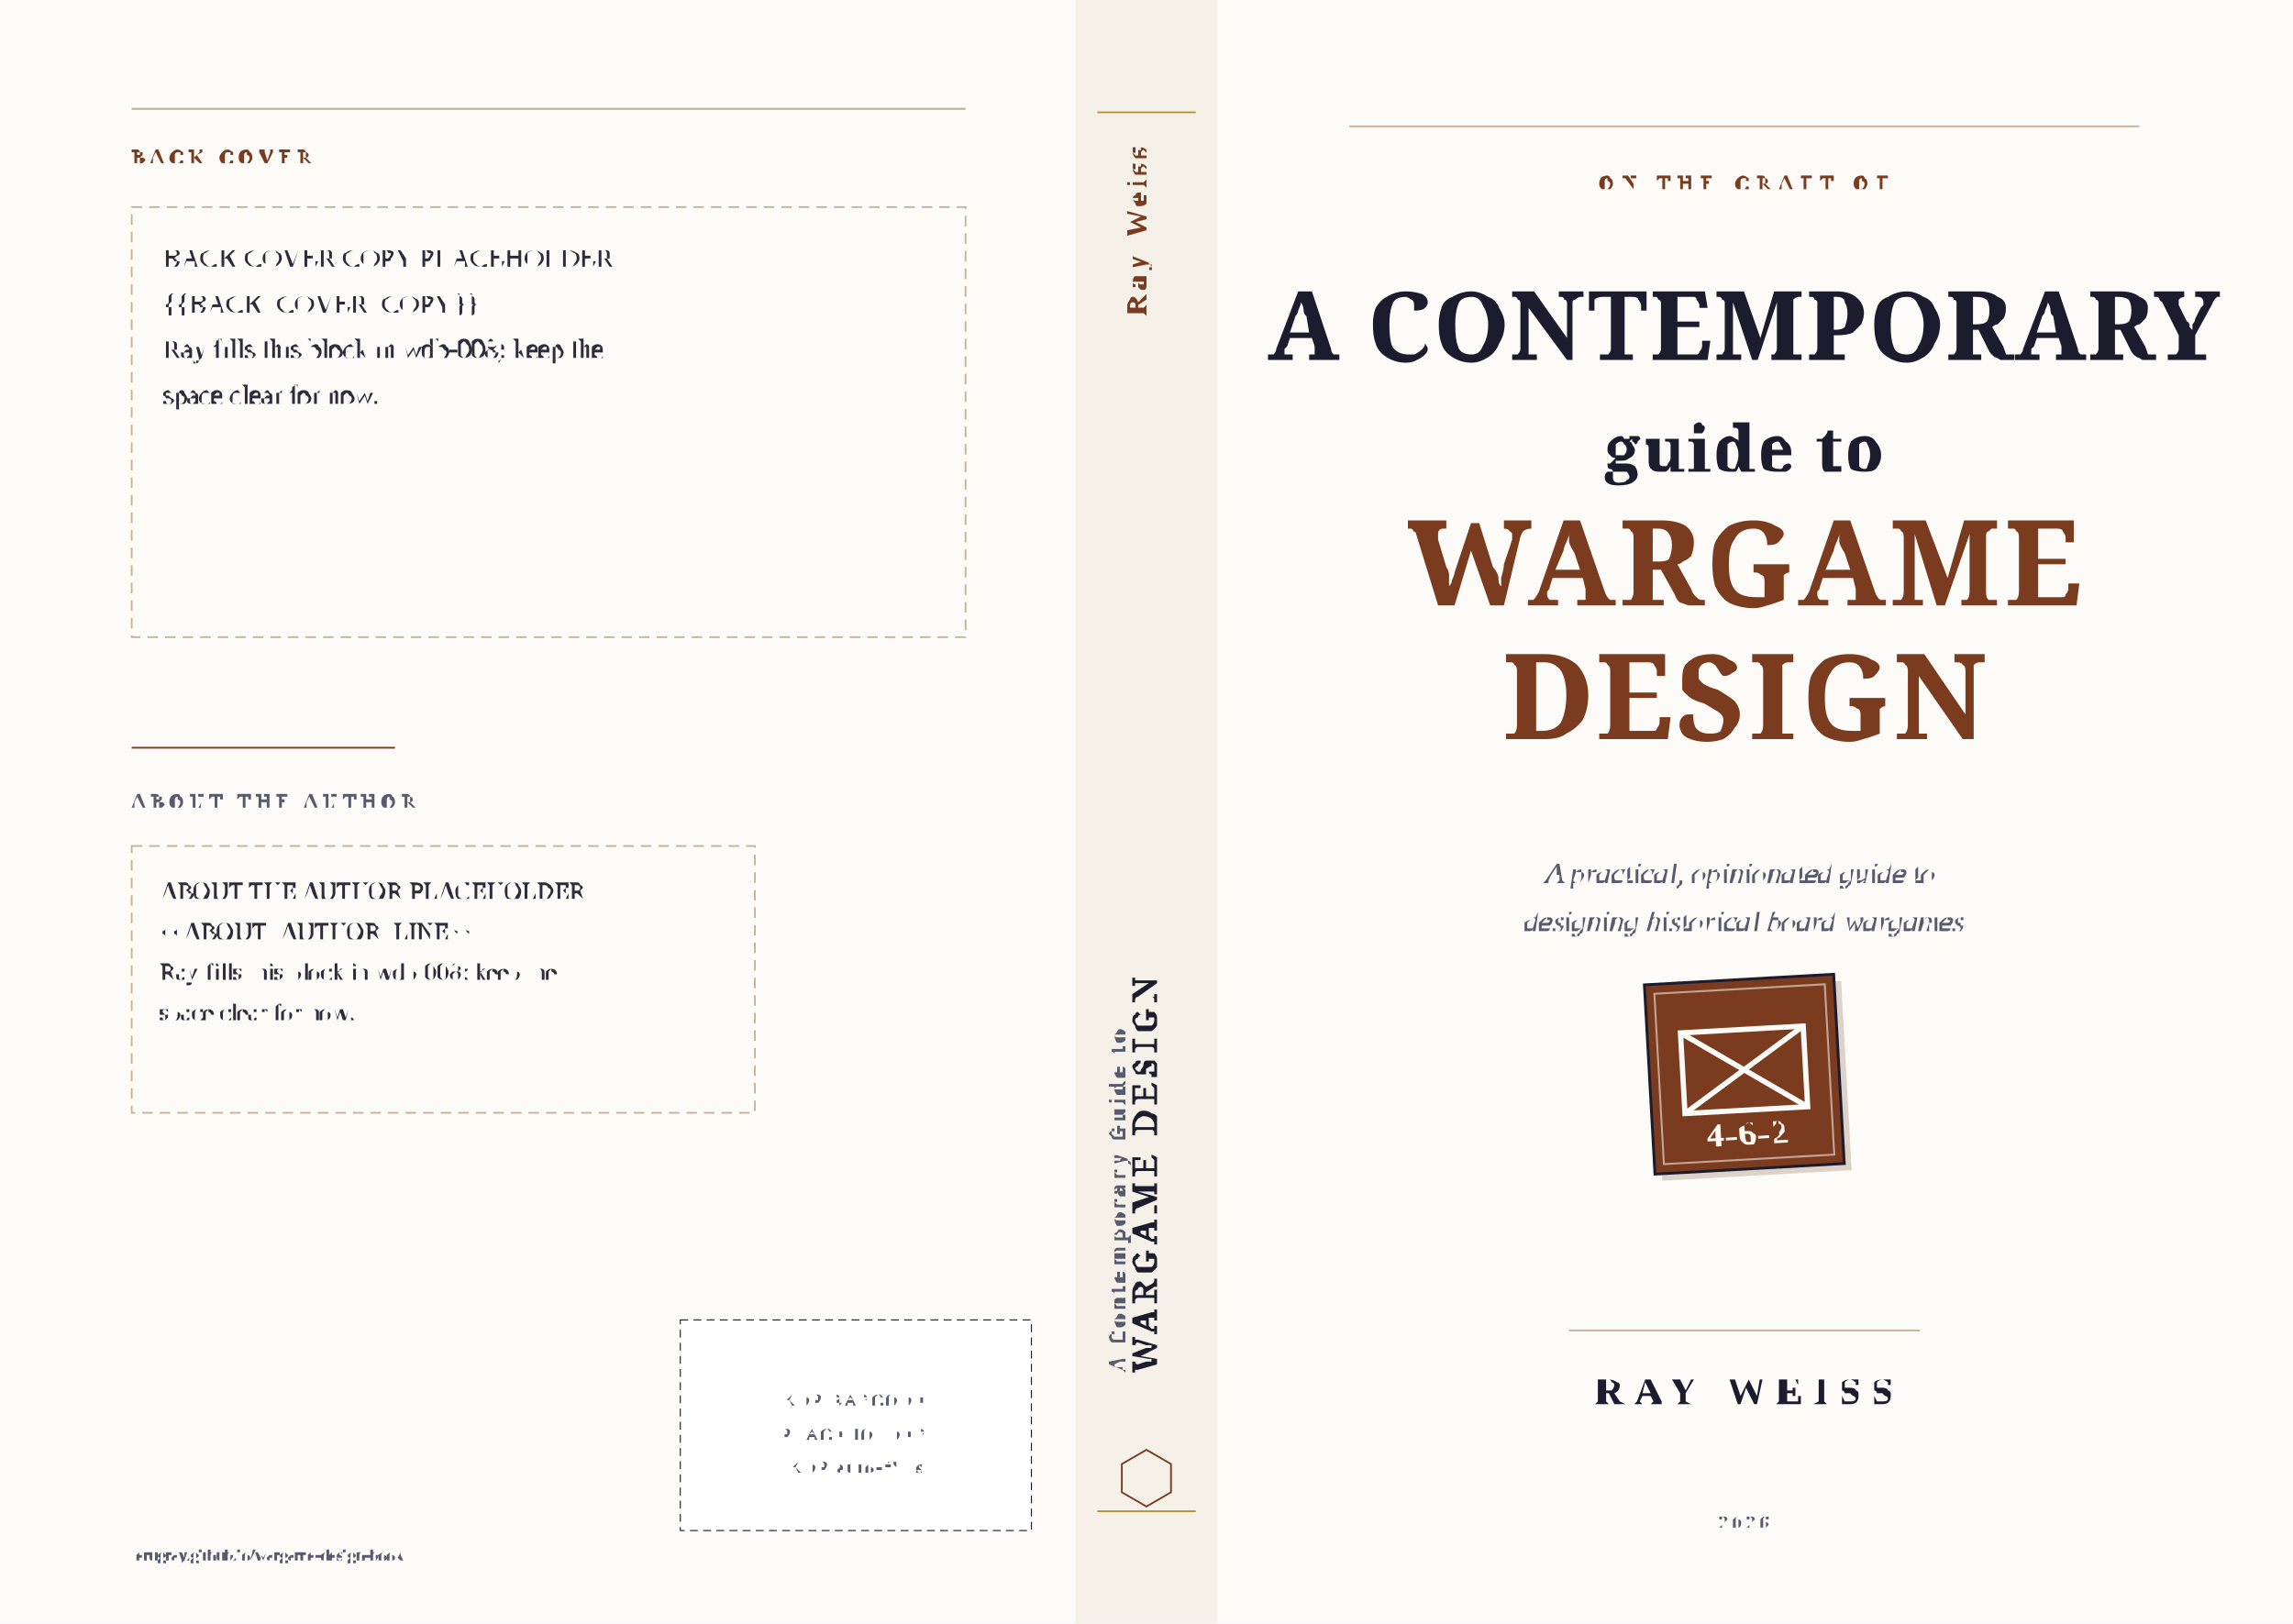
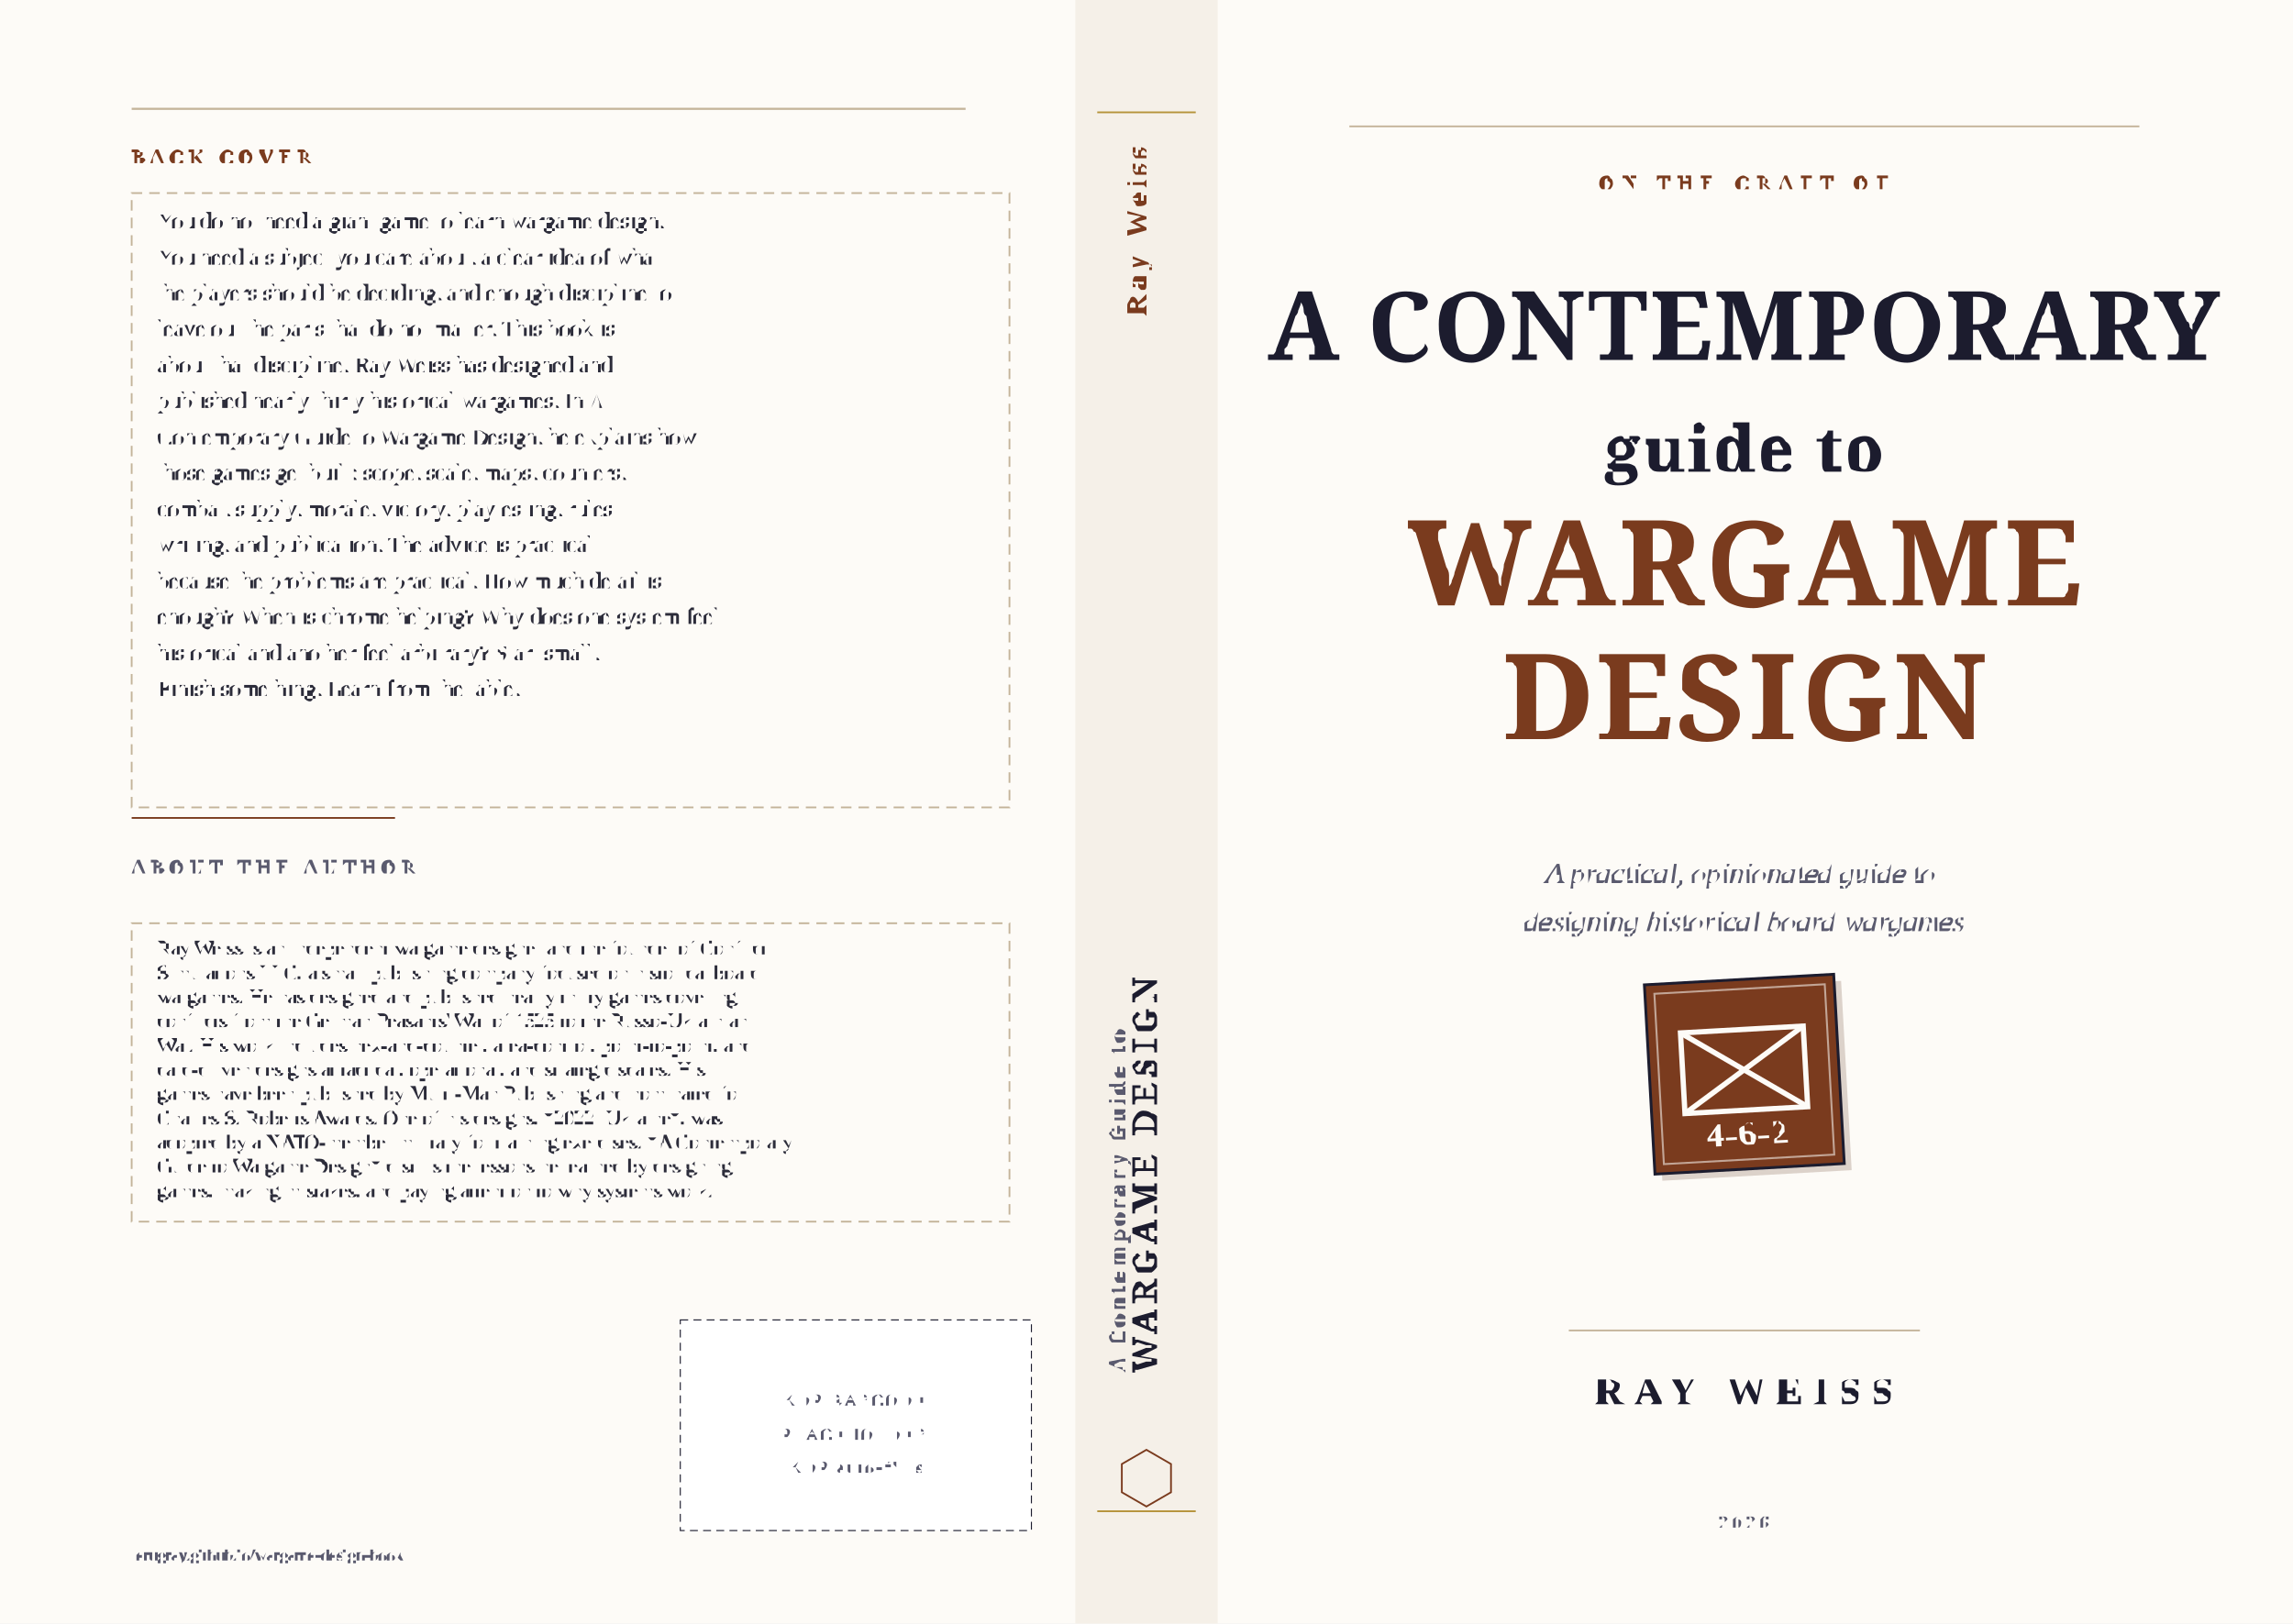
<svg xmlns="http://www.w3.org/2000/svg" width="13.061in" height="9.25in" viewBox="0 0 13.061 9.25">
  <defs>
    <style>
      .paper { fill: #fdfbf7; }
      .paper-alt { fill: #f5f0e8; }
      .ink { fill: #1c1c2e; }
      .body { fill: #2c2c3a; }
      .muted { fill: #5a5a6e; }
      .accent { fill: #7a3b1e; }
      .gold { fill: #b5933a; }
      .display { font-family: 'Playfair Display', Georgia, serif; }
      .lora { font-family: Lora, Georgia, 'Times New Roman', serif; }
      .small { font-family: Lora, Georgia, 'Times New Roman', serif; text-transform: uppercase; }
      .guide-trim { fill: none; stroke: #00B8D4; stroke-width: 0.010; }
      .guide-safe { fill: none; stroke: #00B8D4; stroke-width: 0.006; stroke-dasharray: 0.035 0.025; }
      .guide-bleed { fill: none; stroke: #E91E63; stroke-width: 0.010; stroke-dasharray: 0.055 0.040; }
      .guide-spine { fill: none; stroke: #FFB300; stroke-width: 0.009; }
    </style>
  </defs>
  <rect x="0" y="0" width="13.061" height="9.25" class="paper" />
  <rect x="6.125" y="0" width="0.811" height="9.25" class="paper-alt" />
  <g id="back-cover">
    <line x1="0.75" y1="0.62" x2="5.5" y2="0.62" stroke="#c4b49a" stroke-width="0.012" />
    <text x="0.75" y="0.93" class="small accent" font-size="0.111" text-anchor="start" letter-spacing="0.030" font-weight="700">
      <tspan x="0.75" dy="0">BACK COVER</tspan>
    </text>
-     <rect x="0.75" y="1.18" width="4.75" height="2.45" fill="none" stroke="#c4b49a" stroke-width="0.010" stroke-dasharray="0.060 0.040" />
-     <text x="0.93" y="1.52" class="lora body" font-size="0.153" text-anchor="start">
-       <tspan x="0.93" dy="0">BACK COVER COPY PLACEHOLDER</tspan>
-       <tspan x="0.93" dy="0.26">{{BACK_COVER_COPY}}</tspan>
-       <tspan x="0.93" dy="0.26">Ray fills this block in wdb-008; keep the</tspan>
-       <tspan x="0.93" dy="0.26">space clear for now.</tspan>
+     <rect x="0.75" y="1.1" width="5" height="3.5" fill="none" stroke="#c4b49a" stroke-width="0.010" stroke-dasharray="0.060 0.040" />
+     <text x="0.9" y="1.3" class="lora body" font-size="0.130" text-anchor="start">
+       <tspan x="0.9" dy="0">You do not need a giant game to learn wargame design.</tspan>
+       <tspan x="0.9" dy="0.205">You need a subject you care about, a clear idea of what</tspan>
+       <tspan x="0.9" dy="0.205">the players should be deciding, and enough discipline to</tspan>
+       <tspan x="0.9" dy="0.205">leave out the parts that do not matter. This book is</tspan>
+       <tspan x="0.9" dy="0.205">about that discipline. Ray Weiss has designed and</tspan>
+       <tspan x="0.9" dy="0.205">published nearly thirty historical wargames. In A</tspan>
+       <tspan x="0.9" dy="0.205">Contemporary Guide to Wargame Design, he explains how</tspan>
+       <tspan x="0.9" dy="0.205">those games get built: scope, scale, maps, counters,</tspan>
+       <tspan x="0.9" dy="0.205">combat, supply, morale, victory, playtesting, rules</tspan>
+       <tspan x="0.9" dy="0.205">writing, and publication. The advice is practical</tspan>
+       <tspan x="0.9" dy="0.205">because the problems are practical. How much detail is</tspan>
+       <tspan x="0.9" dy="0.205">enough? When is chrome helping? Why does one system feel</tspan>
+       <tspan x="0.9" dy="0.205">historical and another feel arbitrary? Start small.</tspan>
+       <tspan x="0.9" dy="0.205">Finish something. Learn from the table. ---</tspan>
    </text>
-     <line x1="0.75" y1="4.26" x2="2.25" y2="4.26" stroke="#7a3b1e" stroke-width="0.010" />
-     <text x="0.75" y="4.6" class="small muted" font-size="0.111" text-anchor="start" letter-spacing="0.030" font-weight="700">
+     <line x1="0.75" y1="4.66" x2="2.25" y2="4.66" stroke="#7a3b1e" stroke-width="0.010" />
+     <text x="0.75" y="4.98" class="small muted" font-size="0.111" text-anchor="start" letter-spacing="0.030" font-weight="700">
      <tspan x="0.75" dy="0">ABOUT THE AUTHOR</tspan>
    </text>
-     <rect x="0.75" y="4.82" width="3.55" height="1.52" fill="none" stroke="#c4b49a" stroke-width="0.010" stroke-dasharray="0.060 0.040" />
-     <text x="0.91" y="5.12" class="lora body" font-size="0.139" text-anchor="start">
-       <tspan x="0.91" dy="0">ABOUT THE AUTHOR PLACEHOLDER</tspan>
-       <tspan x="0.91" dy="0.23">{{ABOUT_AUTHOR_LINE}}</tspan>
-       <tspan x="0.91" dy="0.23">Ray fills this block in wdb-008; keep the</tspan>
-       <tspan x="0.91" dy="0.23">space clear for now.</tspan>
+     <rect x="0.75" y="5.26" width="5" height="1.7" fill="none" stroke="#c4b49a" stroke-width="0.010" stroke-dasharray="0.060 0.040" />
+     <text x="0.9" y="5.44" class="lora body" font-size="0.115" text-anchor="start">
+       <tspan x="0.9" dy="0">Ray Weiss is an independent wargame designer and the founder of Conflict</tspan>
+       <tspan x="0.9" dy="0.138">Simulations LLC, a small publishing company focused on historical board</tspan>
+       <tspan x="0.9" dy="0.138">wargames. He has designed and published nearly thirty games covering</tspan>
+       <tspan x="0.9" dy="0.138">conflicts from the German Peasants' War of 1525 to the Russo-Ukrainian</tspan>
+       <tspan x="0.9" dy="0.138">War. His work includes hex-and-counter, area-control, point-to-point, and</tspan>
+       <tspan x="0.9" dy="0.138">card-driven designs at tactical, operational, and strategic scales. His</tspan>
+       <tspan x="0.9" dy="0.138">games have been published by Multi-Man Publishing and nominated for</tspan>
+       <tspan x="0.9" dy="0.138">Charles S. Roberts Awards. One of his designs, *2022: Ukraine*, was</tspan>
+       <tspan x="0.9" dy="0.138">adopted by a NATO-member military for training exercises. *A Contemporary</tspan>
+       <tspan x="0.9" dy="0.138">Guide to Wargame Design* distills the lessons he learned by designing</tspan>
+       <tspan x="0.9" dy="0.138">games, making mistakes, and paying attention to why systems work.</tspan>
    </text>
    <rect x="3.875" y="7.52" width="2" height="1.2" fill="#ffffff" stroke="#1c1c2e" stroke-width="0.006" stroke-dasharray="0.045 0.030" />
    <text x="4.875" y="8.01" class="small muted" font-size="0.090" text-anchor="middle" letter-spacing="0.018">
      <tspan x="4.875" dy="0">KDP BARCODE</tspan>
      <tspan x="4.875" dy="0.19">PLACEHOLDER</tspan>
      <tspan x="4.875" dy="0.19">KDP auto-fills</tspan>
    </text>
    <text x="0.75" y="8.89" class="lora muted" font-size="0.095" text-anchor="start">
      <tspan x="0.75" dy="0">lerugray.github.io/wargame-design-book</tspan>
    </text>
  </g>
  <g id="spine">
    <line x1="6.25" y1="0.64" x2="6.811" y2="0.64" stroke="#b5933a" stroke-width="0.010" />
    <line x1="6.25" y1="8.61" x2="6.811" y2="8.61" stroke="#b5933a" stroke-width="0.010" />
    <g transform="translate(6.4104 7.82) rotate(-90)">
      <text class="display muted" font-size="0.125" font-weight="700" letter-spacing="0.016">A Contemporary Guide to</text>
    </g>
    <g transform="translate(6.5904 7.82) rotate(-90)">
      <text class="display ink" font-size="0.190" font-weight="900" letter-spacing="0.030">WARGAME DESIGN</text>
    </g>
    <g transform="translate(6.5304 1.8) rotate(-90)">
      <text class="lora accent" font-size="0.167" font-weight="700" letter-spacing="0.028">Ray Weiss</text>
    </g>
    <polygon points="6.53,8.26 6.67,8.341 6.67,8.502 6.53,8.583 6.39,8.502 6.39,8.341" fill="none" stroke="#7a3b1e" stroke-width="0.010" />
  </g>
  <g id="front-cover">
    <line x1="7.686" y1="0.72" x2="12.186" y2="0.72" stroke="#c4b49a" stroke-width="0.010" />
    <text x="9.936" y="1.08" class="small accent" font-size="0.111" text-anchor="middle" letter-spacing="0.045" font-weight="700">
      <tspan x="9.936" dy="0">ON THE CRAFT OF</tspan>
    </text>
    <text x="9.936" y="2.05" class="display ink" font-size="0.545" text-anchor="middle" font-weight="800" letter-spacing="0.008">
      <tspan x="9.936" dy="0">A CONTEMPORARY</tspan>
    </text>
    <text x="9.936" y="2.69" class="display ink" font-size="0.360" text-anchor="middle" font-weight="700" letter-spacing="0.018">
      <tspan x="9.936" dy="0">guide to</tspan>
    </text>
    <text x="9.936" y="3.45" class="display accent" font-size="0.665" text-anchor="middle" font-weight="900" letter-spacing="0.022">
      <tspan x="9.936" dy="0">WARGAME</tspan>
    </text>
    <text x="9.936" y="4.21" class="display accent" font-size="0.665" text-anchor="middle" font-weight="900" letter-spacing="0.022">
      <tspan x="9.936" dy="0">DESIGN</tspan>
    </text>
    <text x="9.936" y="5.03" class="lora muted" font-size="0.167" text-anchor="middle" font-style="italic">
      <tspan x="9.936" dy="0">A practical, opinionated guide to</tspan>
      <tspan x="9.936" dy="0.275">designing historical board wargames</tspan>
    </text>
    <g id="counter" transform="translate(9.9357 6.12) rotate(-3.2)">
      <rect x="-0.5" y="-0.5" width="1.08" height="1.08" fill="#5a2c14" opacity="0.20" />
      <rect x="-0.54" y="-0.54" width="1.08" height="1.08" fill="#7a3b1e" stroke="#1c1c2e" stroke-width="0.016" />
      <rect x="-0.486" y="-0.486" width="0.972" height="0.972" fill="none" stroke="#fdfbf7" stroke-width="0.011" opacity="0.55" />
      <rect x="-0.35" y="-0.255" width="0.7" height="0.46" fill="none" stroke="#fdfbf7" stroke-width="0.030" />
      <line x1="-0.35" y1="-0.255" x2="0.35" y2="0.205" stroke="#fdfbf7" stroke-width="0.030" />
      <line x1="0.35" y1="-0.255" x2="-0.35" y2="0.205" stroke="#fdfbf7" stroke-width="0.030" />
      <text class="lora" x="0" y="0.405" text-anchor="middle" font-size="0.194" font-weight="700" fill="#fdfbf7" letter-spacing="0.010">4-6-2</text>
    </g>
    <line x1="8.936" y1="7.58" x2="10.936" y2="7.58" stroke="#c4b49a" stroke-width="0.010" />
    <text x="9.936" y="8" class="lora ink" font-size="0.225" text-anchor="middle" font-weight="700" letter-spacing="0.060">
      <tspan x="9.936" dy="0">RAY WEISS</tspan>
    </text>
    <text x="9.936" y="8.7" class="lora muted" font-size="0.095" text-anchor="middle" letter-spacing="0.030">
      <tspan x="9.936" dy="0">2026</tspan>
    </text>
  </g>
</svg>
